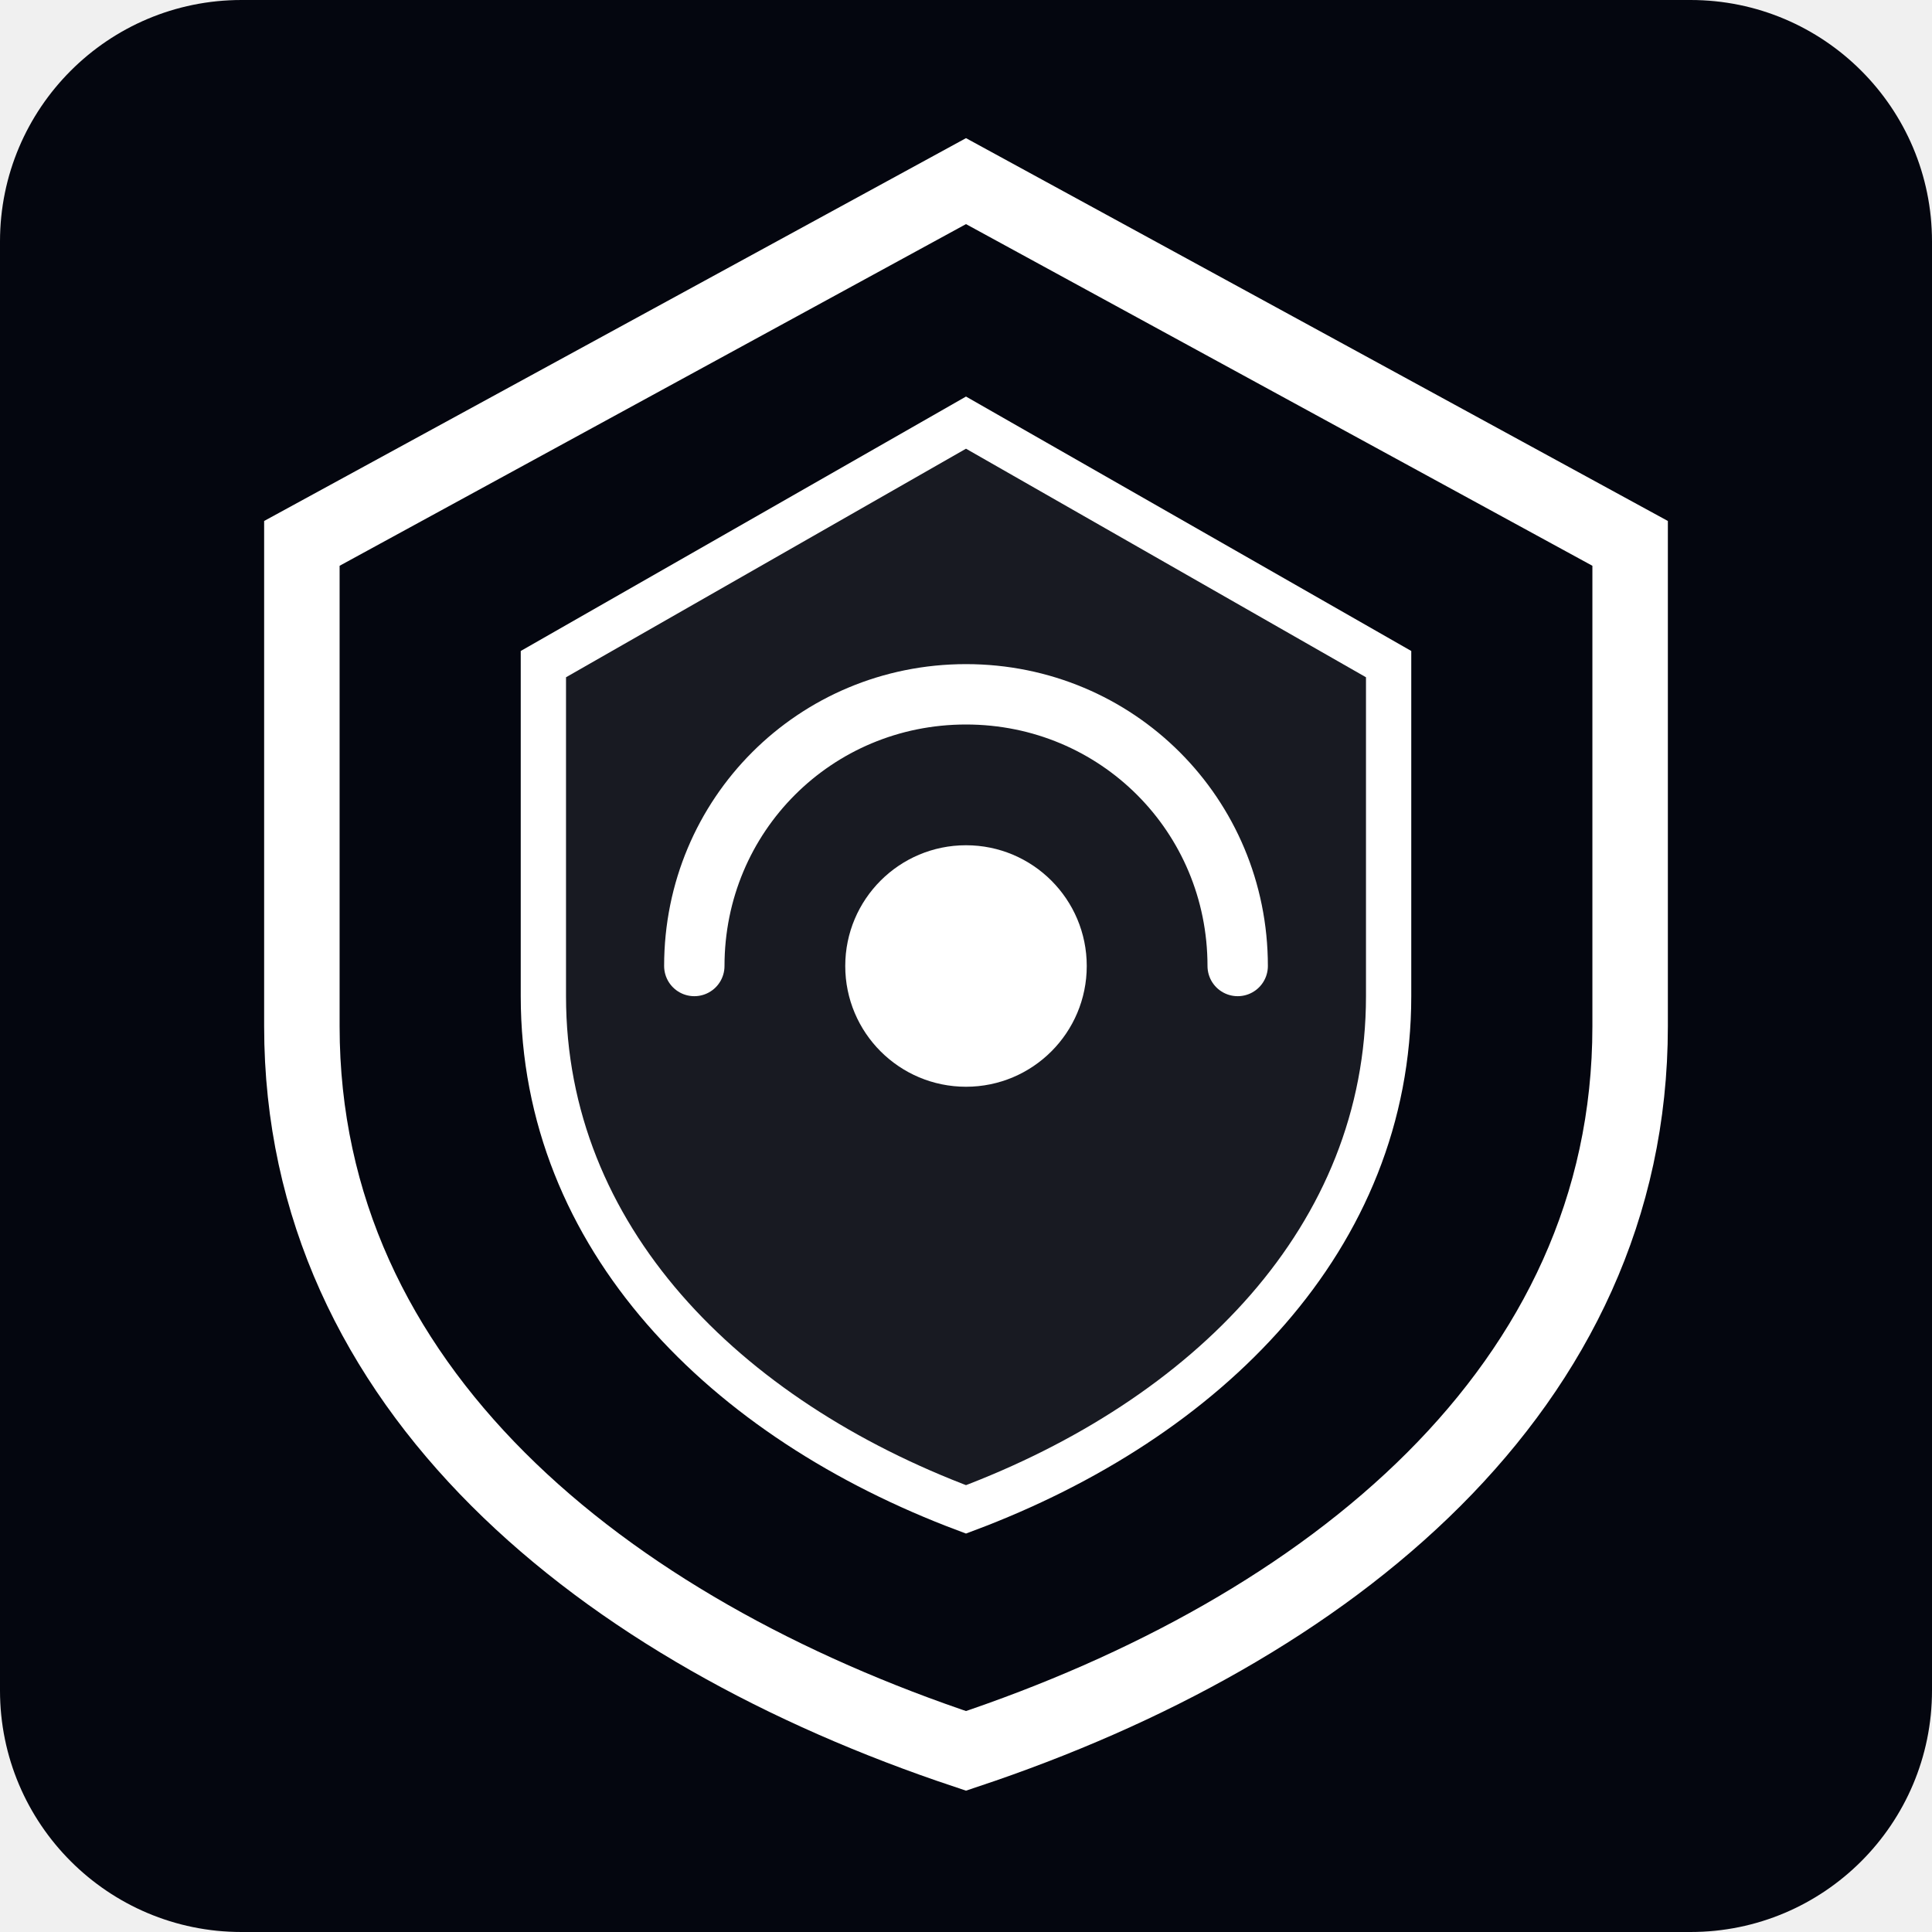
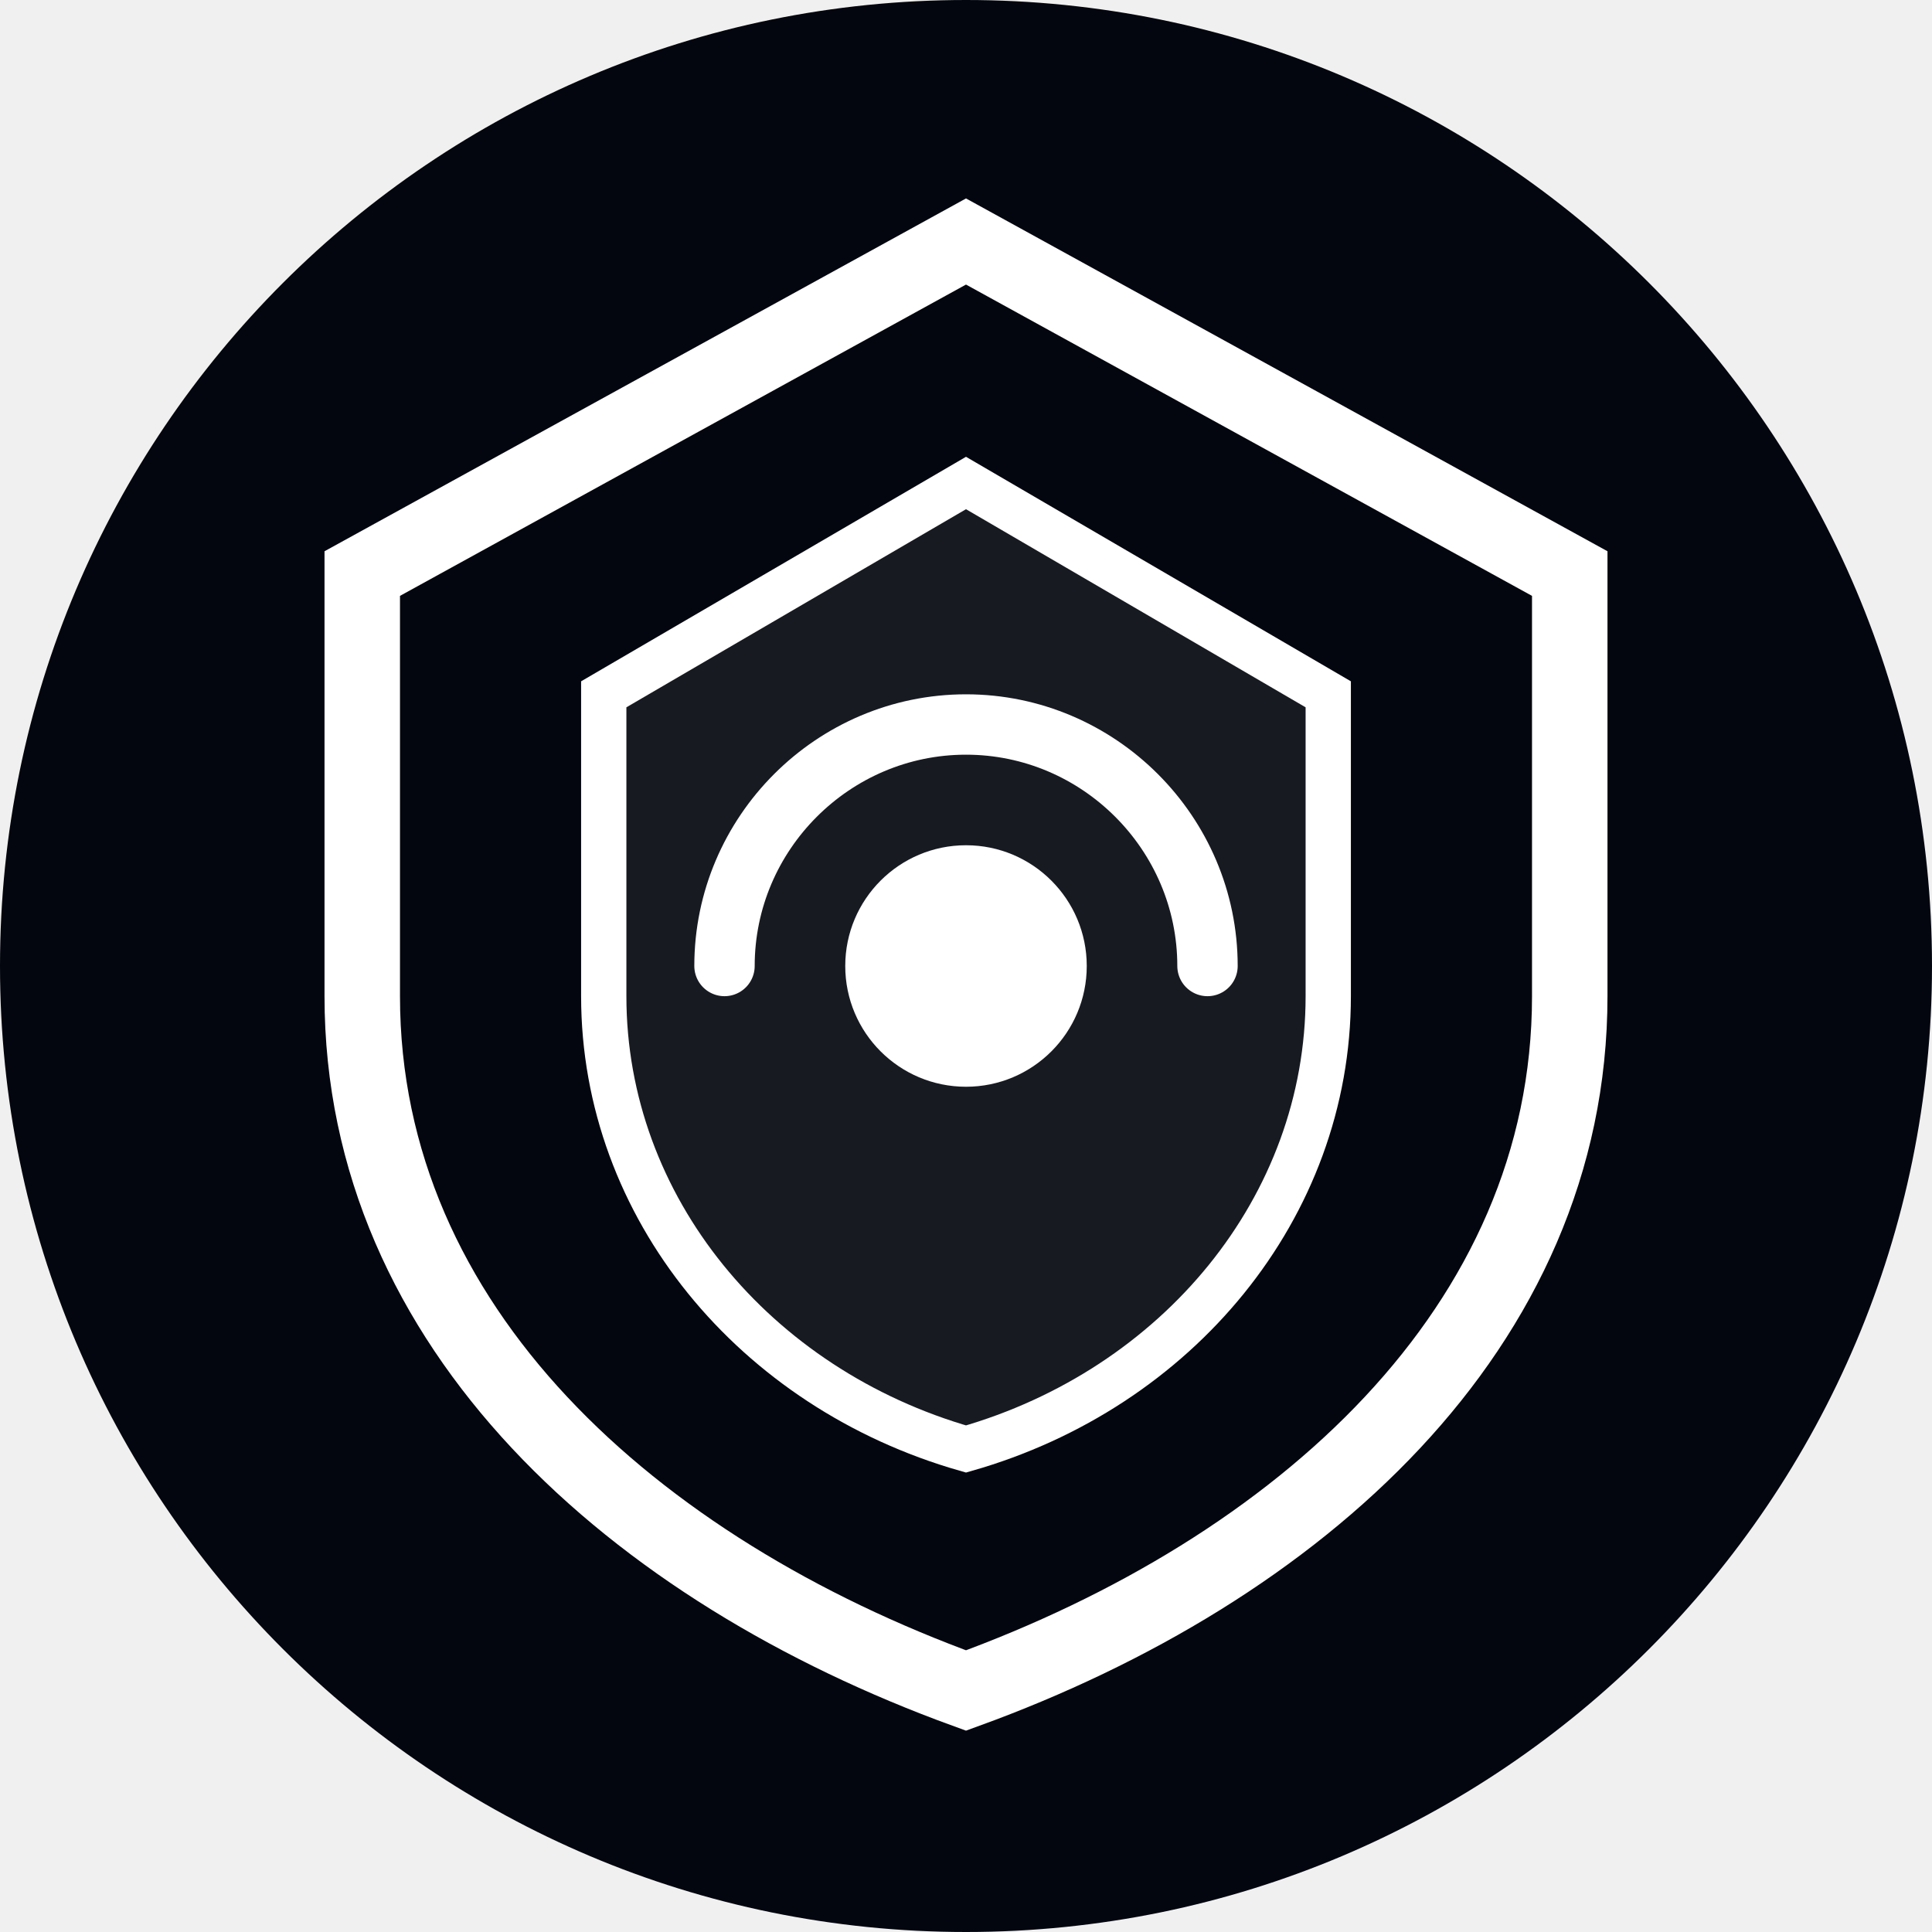
<svg xmlns="http://www.w3.org/2000/svg" viewBox="0 0 64 64">
-   <rect width="64" height="64" rx="8" fill="#04060f" />
-   <path d="M32 6L54 18V34C54 46 44 54 32 58C20 54 10 46 10 34V18L32 6Z" fill="none" stroke="#ffffff" stroke-width="2.5" />
-   <path d="M32 14L46 22V33C46 41 40 47 32 50C24 47 18 41 18 33V22L32 14Z" fill="rgba(255,255,255,0.08)" stroke="#ffffff" stroke-width="1.5" />
+   <circle cx="32" cy="32" r="32" fill="#04060f" />
+   <path d="M32 8L52 19V33C52 44 43 52 32 56C21 52 12 44 12 33V19L32 8Z" fill="none" stroke="#ffffff" stroke-width="2.5" />
+   <path d="M32 16L44 23V33C44 40 39 46 32 48C25 46 20 40 20 33V23L32 16Z" fill="rgba(255,255,255,0.08)" stroke="#ffffff" stroke-width="1.5" />
  <circle cx="32" cy="32" r="4" fill="#ffffff" />
-   <path d="M23 32C23 27 27 23 32 23C37 23 41 27 41 32" stroke="#ffffff" stroke-width="2" stroke-linecap="round" fill="none" />
+   <path d="M24 32C24 27.6 27.6 24 32 24C36.4 24 40 27.6 40 32" stroke="#ffffff" stroke-width="2" stroke-linecap="round" fill="none" />
</svg>
